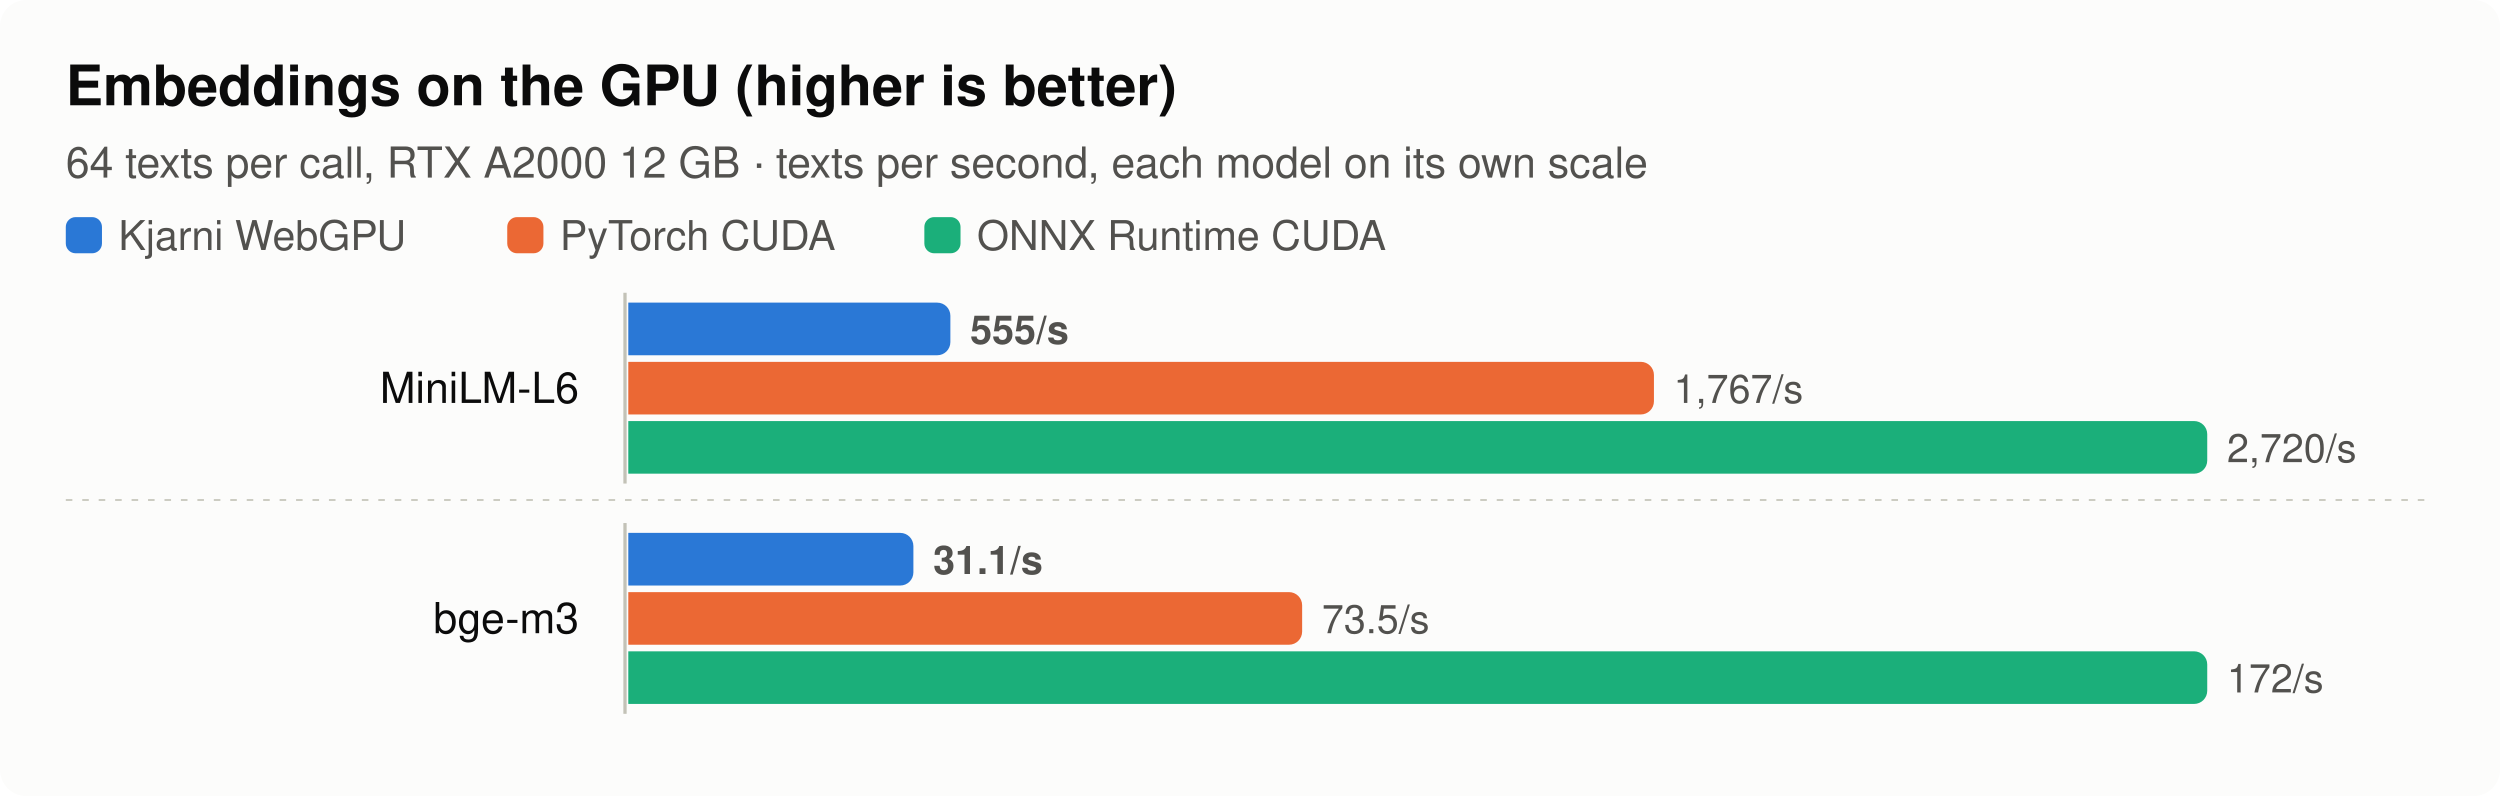
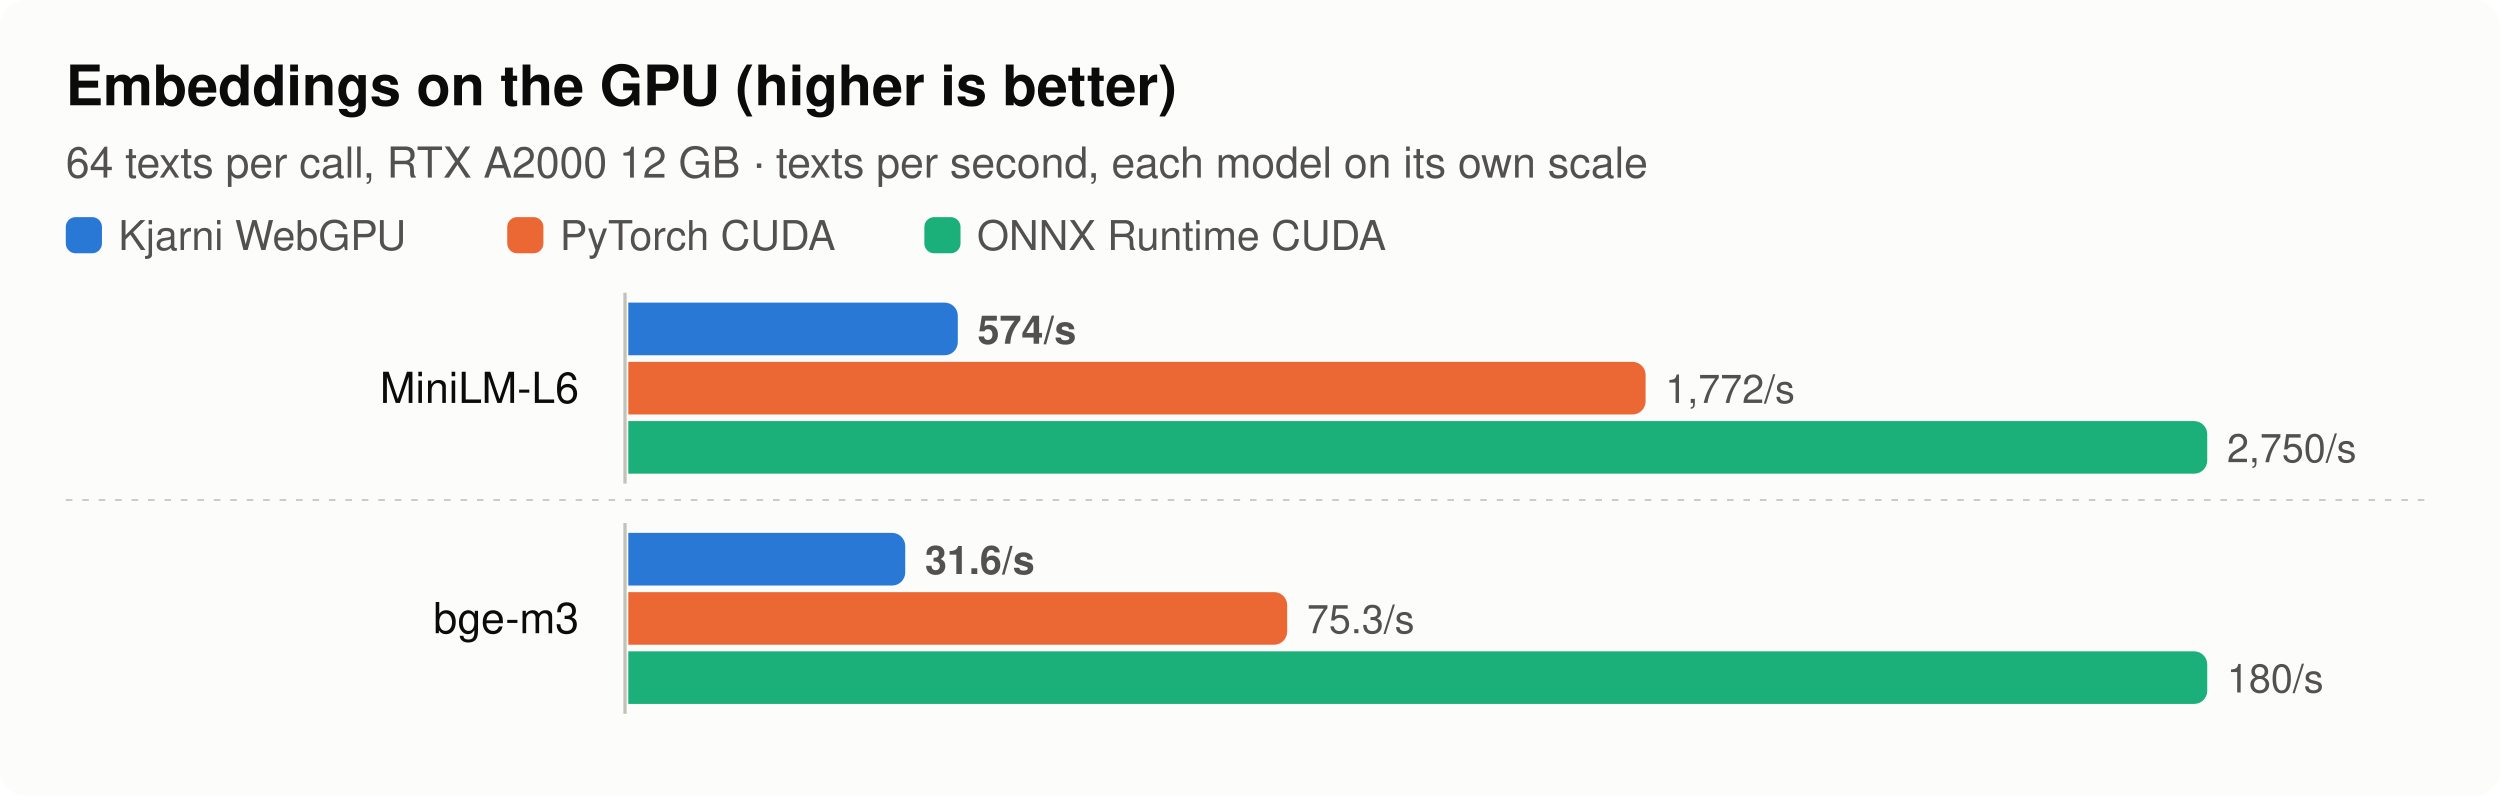
<svg xmlns="http://www.w3.org/2000/svg" width="760" height="242" viewBox="0 0 760 242" font-family="-apple-system, BlinkMacSystemFont, 'Segoe UI', Helvetica, Arial, sans-serif" role="img" aria-label="Embeddings on the GPU (higher is better)">
  <rect width="760" height="242" rx="8" fill="#fcfcfb" />
  <text x="20" y="32" font-size="17" font-weight="600" fill="#0b0b0b">Embeddings on the GPU (higher is better)</text>
  <text x="20" y="54" font-size="13" fill="#52514e">64 texts per call, RTX A2000 12 GB · texts per second, each model on its own scale</text>
  <rect x="20" y="66" width="11" height="11" rx="3" fill="#2a78d6" />
  <text x="36" y="76" font-size="12.5" fill="#52514e">Kjarni WebGPU</text>
  <rect x="154.2" y="66" width="11" height="11" rx="3" fill="#eb6834" />
  <text x="170.2" y="76" font-size="12.5" fill="#52514e">PyTorch CUDA</text>
  <rect x="281.0" y="66" width="11" height="11" rx="3" fill="#1baf7a" />
  <text x="297.0" y="76" font-size="12.5" fill="#52514e">ONNX Runtime CUDA</text>
  <text x="176" y="122.5" text-anchor="end" font-size="13" fill="#0b0b0b">MiniLM-L6</text>
  <line x1="190" y1="89" x2="190" y2="147" stroke="#c3c2b7" stroke-width="1" />
-   <path d="M191,92 h93.914 a4,4 0 0 1 4,4 v8 a4,4 0 0 1 -4,4 h-93.914 z" fill="#2a78d6" />
-   <text x="294.914" y="104.5" font-size="12" fill="#52514e" font-weight="600">555/s</text>
-   <path d="M191,110 h307.798 a4,4 0 0 1 4,4 v8 a4,4 0 0 1 -4,4 h-307.798 z" fill="#eb6834" />
-   <text x="508.798" y="122.5" font-size="12" fill="#52514e">1,767/s</text>
+   <path d="M191,92 h96.173 a4,4 0 0 1 4,4 v8 a4,4 0 0 1 -4,4 h-96.173 z" fill="#2a78d6" />
+   <text x="297.173" y="104.5" font-size="12" fill="#52514e" font-weight="600">574/s</text>
+   <path d="M191,110 h305.265 a4,4 0 0 1 4,4 v8 a4,4 0 0 1 -4,4 h-305.265 z" fill="#eb6834" />
+   <text x="506.265" y="122.5" font-size="12" fill="#52514e">1,772/s</text>
  <path d="M191,128 h476.0 a4,4 0 0 1 4,4 v8 a4,4 0 0 1 -4,4 h-476.0 z" fill="#1baf7a" />
-   <text x="677.0" y="140.5" font-size="12" fill="#52514e">2,720/s</text>
+   <text x="677.0" y="140.5" font-size="12" fill="#52514e">2,750/s</text>
  <line x1="20" y1="152.0" x2="740" y2="152.0" stroke="#c3c2b7" stroke-width="0.5" stroke-dasharray="2 3" />
  <text x="176" y="192.5" text-anchor="end" font-size="13" fill="#0b0b0b">bge-m3</text>
  <line x1="190" y1="159" x2="190" y2="217" stroke="#c3c2b7" stroke-width="1" />
-   <path d="M191,162 h82.671 a4,4 0 0 1 4,4 v8 a4,4 0 0 1 -4,4 h-82.671 z" fill="#2a78d6" />
-   <text x="283.671" y="174.5" font-size="12" fill="#52514e" font-weight="600">31.1/s</text>
-   <path d="M191,180 h200.85 a4,4 0 0 1 4,4 v8 a4,4 0 0 1 -4,4 h-200.85 z" fill="#eb6834" />
-   <text x="401.85" y="192.5" font-size="12" fill="#52514e">73.5/s</text>
+   <path d="M191,162 h80.191 a4,4 0 0 1 4,4 v8 a4,4 0 0 1 -4,4 h-80.191 z" fill="#2a78d6" />
+   <text x="281.191" y="174.5" font-size="12" fill="#52514e" font-weight="600">31.6/s</text>
+   <path d="M191,180 h196.305 a4,4 0 0 1 4,4 v8 a4,4 0 0 1 -4,4 h-196.305 z" fill="#eb6834" />
+   <text x="397.305" y="192.5" font-size="12" fill="#52514e">75.3/s</text>
  <path d="M191,198 h476.0 a4,4 0 0 1 4,4 v8 a4,4 0 0 1 -4,4 h-476.0 z" fill="#1baf7a" />
-   <text x="677.0" y="210.5" font-size="12" fill="#52514e">172/s</text>
+   <text x="677.0" y="210.5" font-size="12" fill="#52514e">180/s</text>
</svg>
